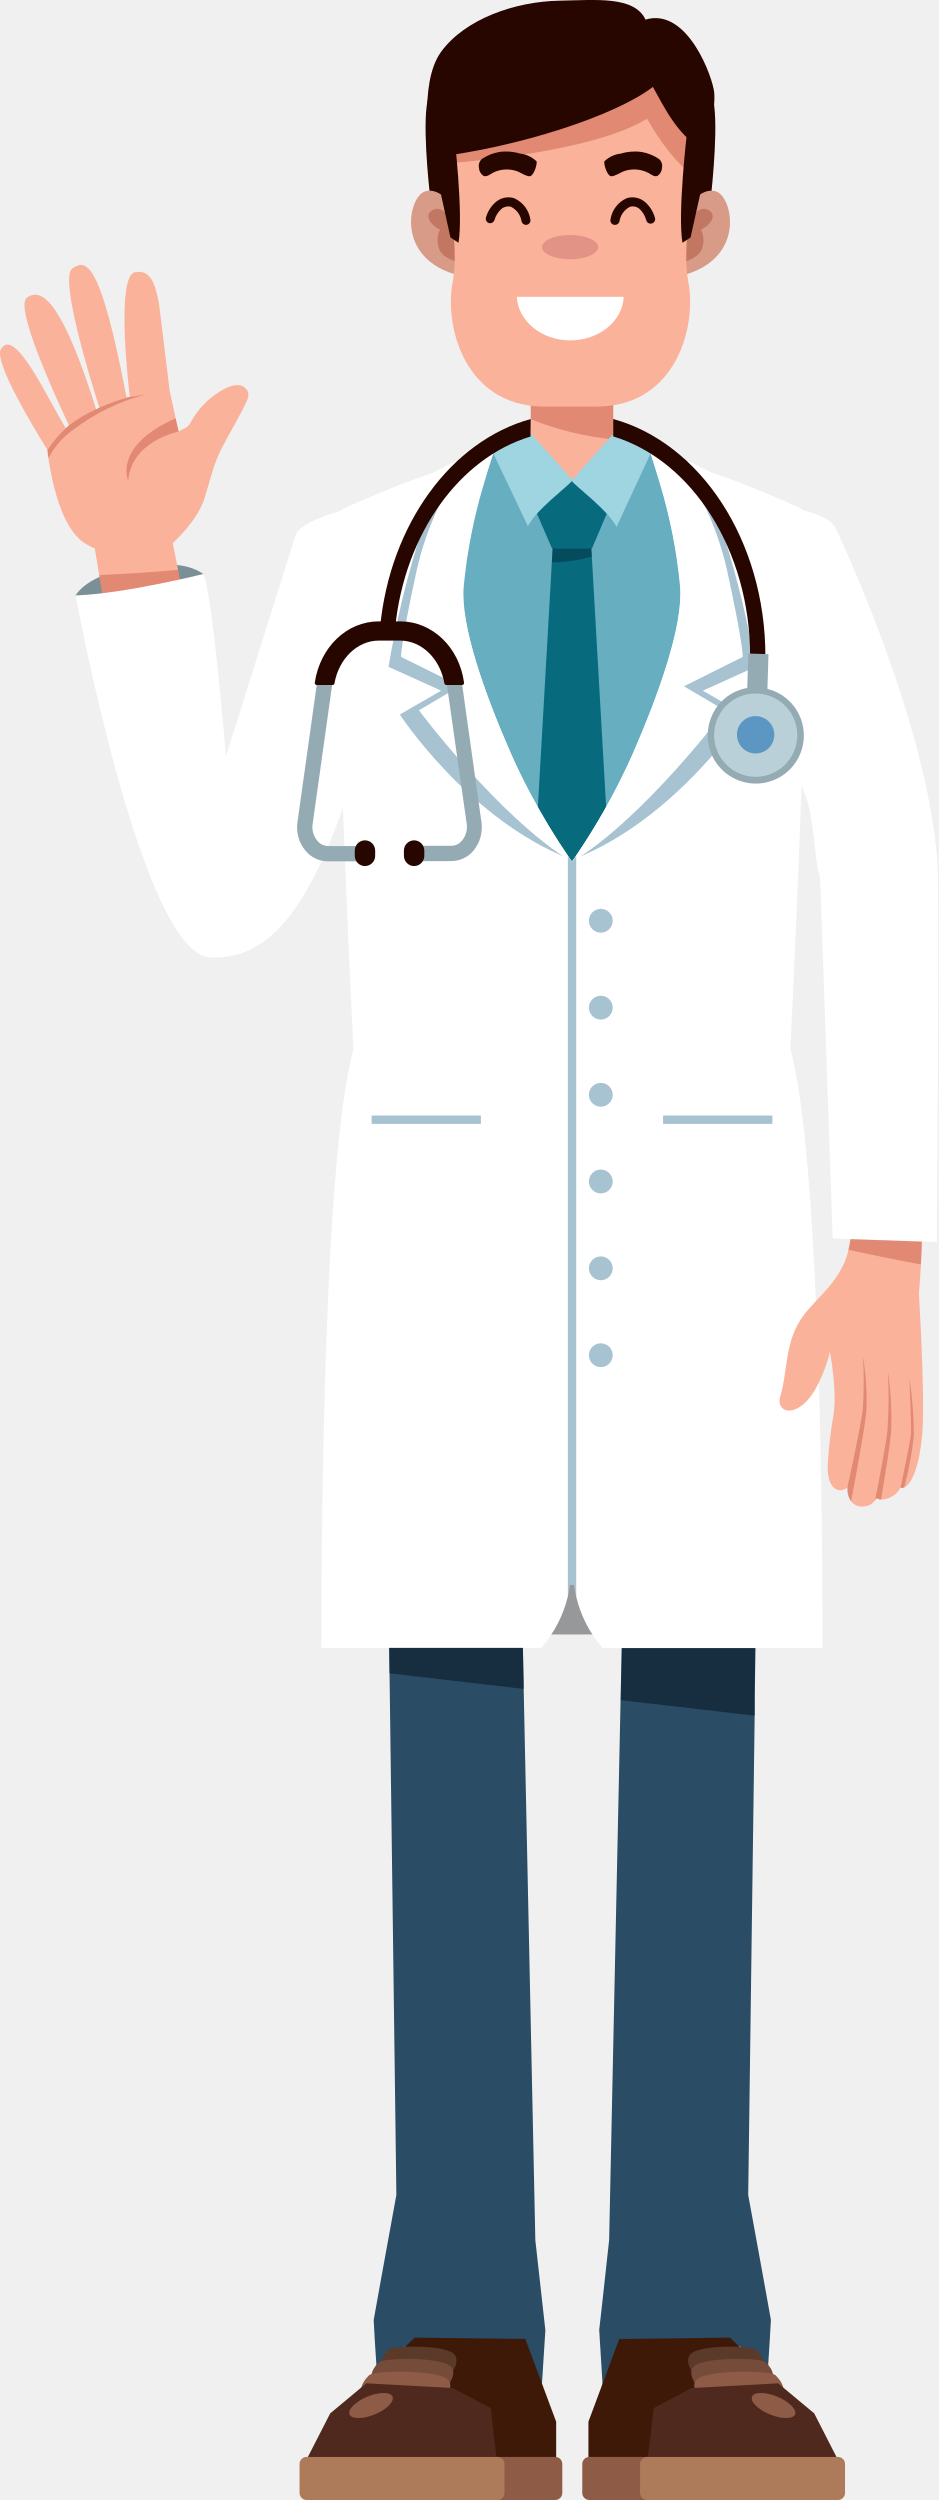
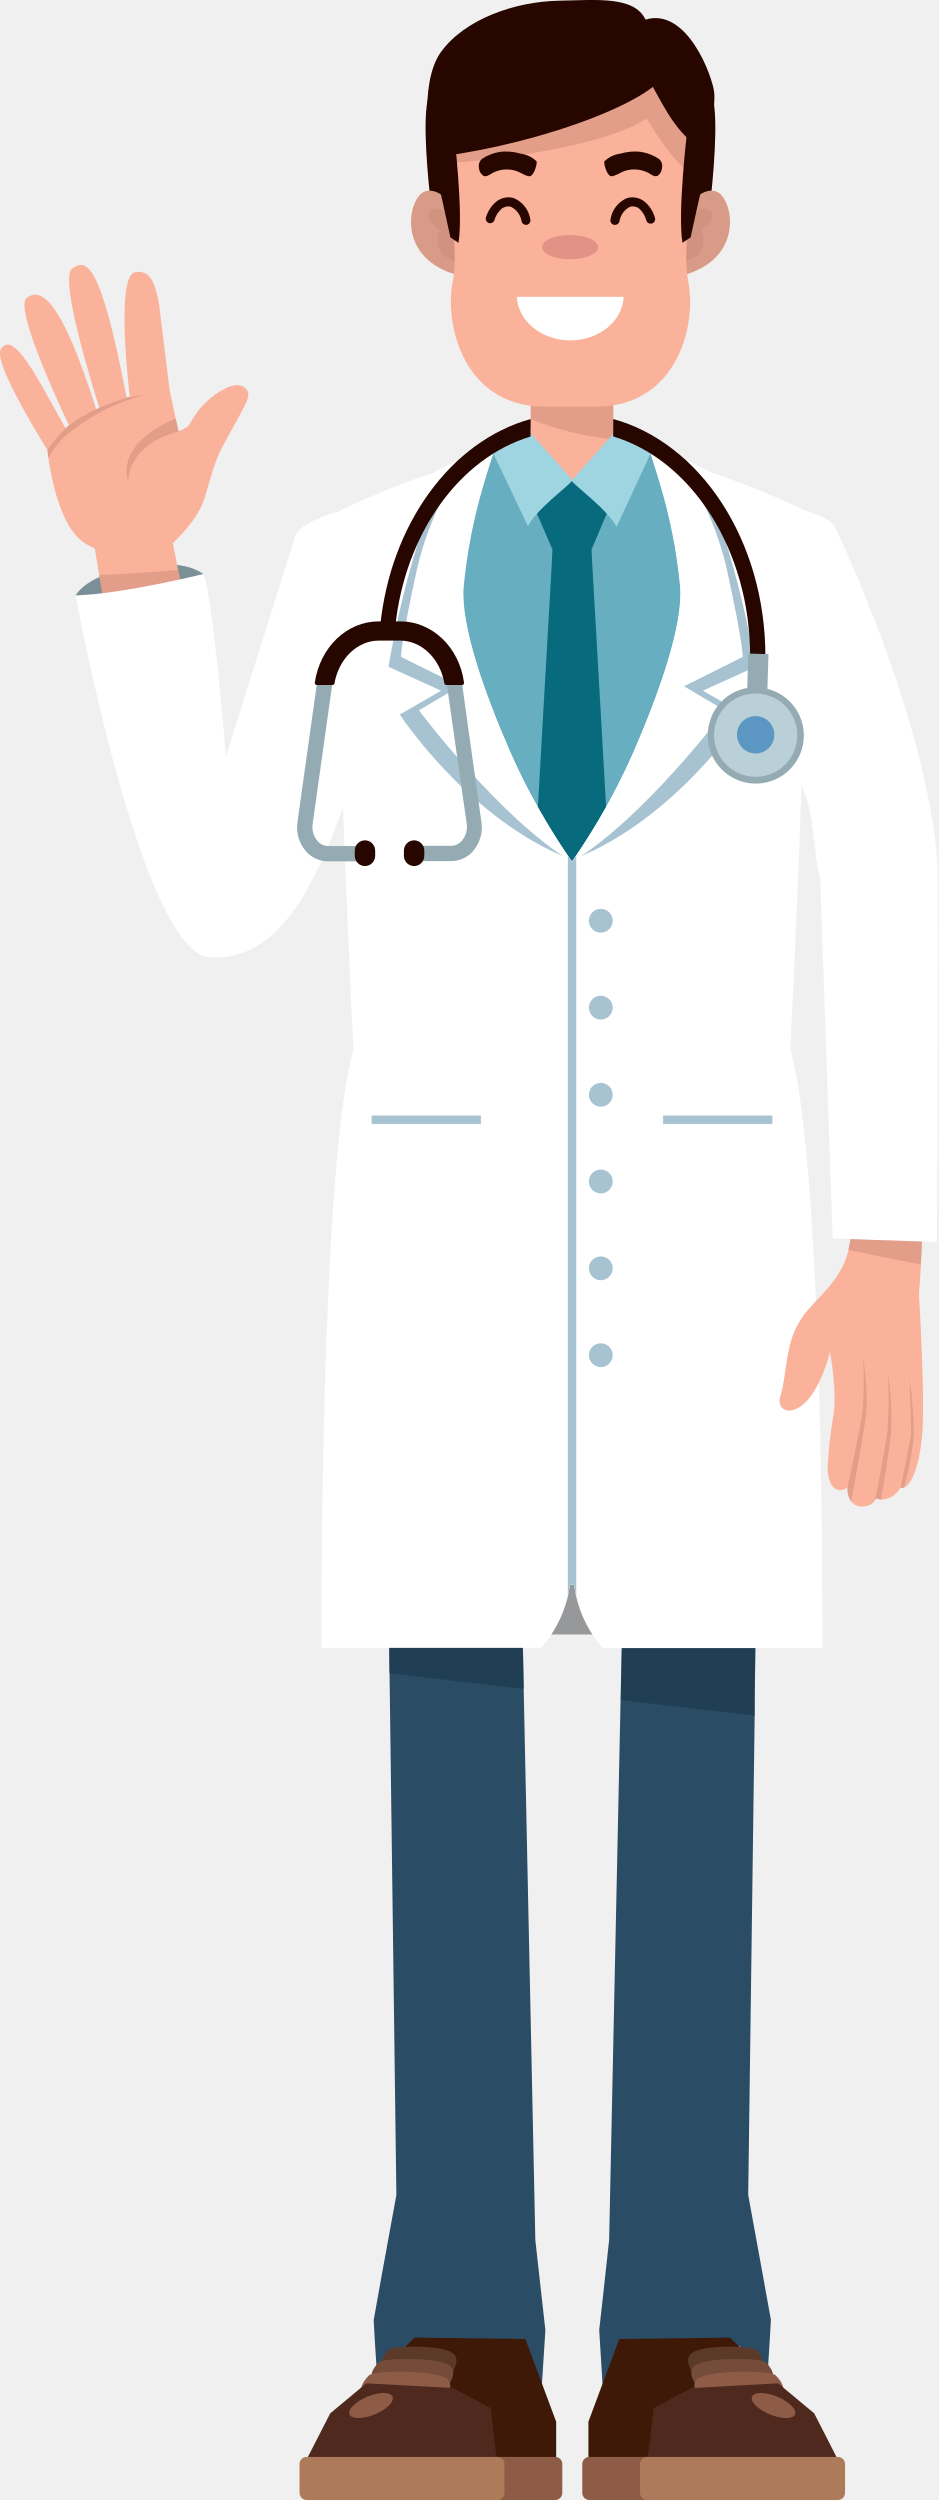
<svg xmlns="http://www.w3.org/2000/svg" viewBox="0 0 175.66 468.12">
-   <defs>
-     <style>.cls-1{isolation:isolate;}.cls-2{fill:#7b8f96;}.cls-3{fill:#fab29a;}.cls-4{fill:#cc8a79;}.cls-13,.cls-4,.cls-7{opacity:0.5;}.cls-13,.cls-15,.cls-4,.cls-7{mix-blend-mode:multiply;}.cls-5{fill:#fff;}.cls-6{fill:#2a4c64;}.cls-7{fill:#153246;}.cls-8{fill:#979899;}.cls-9{fill:#b9babc;}.cls-10{fill:#67aec1;}.cls-11{fill:none;stroke:#d9d9db;stroke-linecap:round;stroke-miterlimit:10;}.cls-12,.cls-13{fill:#086a7d;}.cls-14{fill:#9fd5e1;}.cls-15{fill:#a7c3d1;}.cls-16{fill:#3f1908;}.cls-17{fill:#8d5b46;}.cls-18{fill:#5c3a2a;}.cls-19{fill:#754b39;}.cls-20{fill:#4f291d;}.cls-21{fill:#ad7a5a;}.cls-22{fill:#280600;}.cls-23{fill:#94abb3;}.cls-24{fill:#bad0d8;}.cls-25{fill:#5c96c2;}.cls-26{fill:#d89b87;}.cls-27{fill:#e29386;}</style>
-   </defs>
-   <g class="cls-1">
-     <g id="Layer_2" data-name="Layer 2">
-       <g id="OBJECTS">
-         <path class="cls-2" d="M15.86,115.06l-1.7-3.57s1.78-3.46,9.06-4.82,11.48-1.42,14.82.77l0,3.62Z" />
-         <path class="cls-3" d="M46.44,73.4a2.12,2.12,0,0,0-2-1.29,5.13,5.13,0,0,0-2.39.7,15.1,15.1,0,0,0-6,5.68c-.6,1-.64,1.34-1.61,1.79a8.74,8.74,0,0,0-1,.52l-.56-2.5-.16-.74-.95-4.4-2-16.29c-.59-3-1.31-6.58-4.51-5.89-3.71.8-1,23-.95,23.34l-.14,0-.47.1C18.83,49,16.22,48.38,13.54,50.27,11,52,17.22,72,18.6,76.33l-.22.12-.26.15-.1.06v0C12.13,58.07,8.18,53.32,5,55.78c-2.2,1.71,4.8,17.27,7.91,23.86-.13.11-.28.23-.42.37l-.2.16C8.67,74.13,2.68,61,.16,65.41c-1.3,2.28,5.76,14.09,8.73,18.87v.12c0,.39.1.87.18,1.41a57.56,57.56,0,0,0,1.13,5.68c.13.52.29,1.06.46,1.61,1.08,3.57,2.76,7.11,5.31,8.68a14.06,14.06,0,0,0,1.79.94l.82,5,2.18,13.11,0,.19,14.91-3-.44-2.13-1.88-9.18-1-5c.49-.52,4.74-4.32,6-8.59,1-3.2,1.63-6.2,3.15-9.17s3.27-5.76,4.67-8.76a3.66,3.66,0,0,0,.23-.63A2.08,2.08,0,0,0,46.44,73.4Z" />
-         <path class="cls-4" d="M35.25,115.87,20.76,120.8l-2.18-13.11c3.27-.16,10.33-.53,14.79-1Z" />
-         <path class="cls-4" d="M33.48,80.8S24.6,82.52,24,90c0,0-2.9-6.46,8.88-11.67Z" />
-         <path class="cls-4" d="M27.27,73.85a38.7,38.7,0,0,0-13.63,6.67,14.33,14.33,0,0,0-4.57,5.29c-.08-.54-.13-1-.18-1.41v-.12A23.29,23.29,0,0,1,12.52,80c.14-.14.29-.26.42-.37a26.39,26.39,0,0,1,5.07-3l.59-.29a41.19,41.19,0,0,1,5.61-2l.14,0Z" />
-         <path class="cls-5" d="M175.54,161.59c-1.92-27.08-19.18-62.9-19.18-62.9C154.62,95.27,141.85,94,141.85,94l-6.24,5.81s-.45,36.86,9.43,35.62c.38,0,3.23,6.86,5.78,13.52,1.62,4.24,1.74,11.93,2.41,14.17a13.76,13.76,0,0,1,.35,1.41l2.34,67.37,19.51.64S175.88,166.38,175.54,161.59Z" />
-         <path class="cls-6" d="M140.1,411c1.62,8.88,4.23,23.13,4.25,23.39s-.39,6.6-.61,10l-5.12-5-22.42,1L113.14,446l-.3.66-.64-10.38s1-8.72,1.86-16.86l2.14-101,.06-2.93,1.64-75.91H96.44l1.62,75.91,0,.83,2.18,103.15c.89,8.14,1.88,16.86,1.88,16.86l-.66,10.38-.3-.66-3.06-5.61-22.4-1-5.12,5c-.22-3.4-.63-9.71-.61-10S72.6,419.89,74.22,411L73,317.72l-.06-4.4-1-78.89-.14-10.58a22,22,0,0,1-.76-3.06c-1-5.46-1.16-14.17-1.18-19.73,0-3.1,0-5.23,0-5.23h74.62s0,2.13,0,5.23c0,5.56-.19,14.27-1.18,19.73a20.66,20.66,0,0,1-.76,3.06l-.14,10.58-1.09,83.29,0,3.54Z" />
-         <path class="cls-7" d="M144.51,201.06c0,5.56-.19,14.27-1.18,19.73a20.66,20.66,0,0,1-.76,3.06l-.14,10.58-1.09,83.29,0,3.54-25.1-2.91.06-2.93,1.64-75.91H96.44l1.62,75.91,0,.83-25.15-2.93-1-78.89-.14-10.58a22,22,0,0,1-.76-3.06c-1-5.46-1.16-14.17-1.18-19.73,0-3.1,0-5.23,0-5.23h74.62S144.51,198,144.51,201.06Z" />
-         <rect class="cls-8" x="86.45" y="218.15" width="41.31" height="87.9" />
-         <path class="cls-9" d="M127.76,218.15v25C116,248.9,98.41,253.42,86.45,256.08V218.15Z" />
-         <path class="cls-5" d="M69.51,138.81l-1.08-.08c-.47,1.57-1.14,3.73-2,6.2-1.09,3.29-2.46,7.16-4,11.1C57.52,168.37,51,179.92,39.31,179.28c-12.81-.7-25.15-67.79-25.15-67.79,8.91-.27,23.88-4,23.88-4,1.6,2.09,4.27,34.14,4.27,34.14l1.45-4.6,11.58-36.81c1.42-3.56,14-5.94,14-5.94l6.74,5.23S79.5,139.15,69.51,138.81Z" />
-         <path class="cls-10" d="M147,127.22a113.82,113.82,0,0,0,1.91-12.8,108.63,108.63,0,0,0,0-18.64,31.47,31.47,0,0,1-10.31-3.18c-6.09-2.9-14-8.42-21.49-8.86H97.07c-7.45.44-15.4,6-21.49,8.86a31.49,31.49,0,0,1-10.32,3.18,108.54,108.54,0,0,0,0,18.64,113.82,113.82,0,0,0,1.91,12.8c.26,4.08.59,9.56.83,15s.38,10.78.27,14.63c-.15,5.7-.54,18.07-.9,29s-.66,20.44-.66,20.44,5,.45,11.94.91,15.66.95,23.1,1h10.64c7.45-.09,16.21-.57,23.11-1s11.94-.91,11.94-.91-.32-9.51-.67-20.44-.74-23.31-.9-29c-.1-3.85,0-9.21.28-14.63S146.74,131.3,147,127.22Z" />
-         <path class="cls-3" d="M114.83,69.05V91.37a11.52,11.52,0,0,1-.16,1.66H99.57a9.57,9.57,0,0,1-.19-1.76V69.05Z" />
-         <path class="cls-4" d="M114.83,69.05V82.28a56.47,56.47,0,0,1-15.45-3.79V69.05Z" />
-         <line class="cls-11" x1="149.58" y1="213.83" x2="133.26" y2="213.83" />
-         <polygon class="cls-12" points="116.42 202.36 112.74 210.97 107.1 223.68 101.46 210.97 97.79 202.36 103.33 105.31 103.57 101.04 104.08 99.4 110.12 99.4 110.64 101.04 110.82 104.23 116.42 202.36" />
-         <path class="cls-13" d="M110.82,104.23a29,29,0,0,1-7.49,1.08l.24-4.27.51-1.64h6l.52,1.64Z" />
-         <path class="cls-12" d="M108.5,90.1c0,.15-.73,0-1.2-.06V90l-.2,0-.19,0V90c-.47.09-1.2.21-1.2.06l-5.39,5.61,3.06,7.07h7.45l3-7.07Z" />
-         <path class="cls-14" d="M122.18,84.13,115,81.05l-7.85,8.79-7.84-8.79L92,84.13l6.85,14.39c1.55-3.11,7.62-7.55,8.22-8.45.61.9,6.83,5.49,8.38,8.59Z" />
-         <path class="cls-5" d="M154,308.6H112.84A22.59,22.59,0,0,1,107.9,299a21.42,21.42,0,0,1-.41-2.25h-.79c-.09.76-.22,1.5-.37,2.19a22.69,22.69,0,0,1-5,9.62H60.18s-.37-89.27,6-112.06c0,0-.91-17.95-1.71-38.76-.18-4.36-.33-8.85-.48-13.34-.77-22.73-1.16-45.14,0-49,0,0,3.26-1.54,7.76-3.38.81-.33,1.64-.68,2.51-1,2.12-.85,4.44-1.7,6.74-2.47,1.56-.81,3.24-1.66,4.75-2.38.71-.35,1.39-.66,2-.93s1.27-.57,1.76-.74a14.43,14.43,0,0,1,3.07-.64c-.36,1.24-1.2,3.65-2.16,6.94a100.13,100.13,0,0,0-3.7,18.89C86.14,117,90.8,130,95.62,141c1.23,2.84,2.58,5.56,3.92,8a127.36,127.36,0,0,0,6.79,11.21c.12.19.25.36.34.51l.43.59s.3-.41.8-1.15c.88-1.29,2.41-3.62,4.19-6.61a118.08,118.08,0,0,0,6.5-12.58c4.82-11.08,9.48-24,8.82-31.35a101.75,101.75,0,0,0-3.7-18.89c-1-3.29-1.8-5.7-2.17-6.94a14.41,14.41,0,0,1,3.08.64c1.8.66,5.4,2.46,8.5,4,2.3.77,4.6,1.62,6.74,2.47.85.33,1.7.68,2.49,1,4.5,1.84,7.76,3.38,7.76,3.38,1.62,5.17.41,43.05-.75,70.93-.27,6.55-.54,12.55-.76,17.43-.36,7.78-.61,12.77-.61,12.77C154.4,219.33,154,308.6,154,308.6Z" />
-         <path class="cls-15" d="M106.56,160.79c-19-7.53-31.7-27-31.7-27l7.74-4.46-9.85-4.47a179.88,179.88,0,0,1,5.91-24.53,60.35,60.35,0,0,1,7.07-14.2c.7-.35,1.38-.66,2-.93s1.28-.57,1.76-.74a14.71,14.71,0,0,1,3.07-.64c-.36,1.24-1.19,3.65-2.15,6.94a98.56,98.56,0,0,0-3.7,18.89C86,117,90.69,130,95.5,141A124.82,124.82,0,0,0,106.56,160.79Z" />
-         <path class="cls-15" d="M107.65,160.79c19.06-7.53,31.7-27,31.7-27l-7.74-4.46,9.85-4.47a179.88,179.88,0,0,0-5.91-24.53,60.35,60.35,0,0,0-7.07-14.2c-.7-.35-1.38-.66-2-.93s-1.27-.57-1.76-.74a14.57,14.57,0,0,0-3.07-.64c.36,1.24,1.19,3.65,2.15,6.94a98.56,98.56,0,0,1,3.7,18.89c.67,7.34-4,20.27-8.81,31.35A124.82,124.82,0,0,1,107.65,160.79Z" />
-         <polygon class="cls-16" points="77.64 437.71 67.8 447.29 58.75 461.33 58.75 467.63 104.14 467.63 104.14 453.46 98.37 437.97 77.64 437.71" />
-         <rect class="cls-17" x="66.91" y="460.05" width="38.38" height="8.07" rx="1.33" />
-         <path class="cls-18" d="M71.45,442.87s-.34-1.2,1.25-2.85c.79-.81,9.65-1,12,.52,1.87,1.25-.25,4-.25,4Z" />
-         <path class="cls-19" d="M69.6,445.16s-.38-1.2,1.37-2.84c.86-.81,10.55-1,13.08.53,2,1.25-.28,4-.28,4Z" />
-         <path class="cls-17" d="M67.68,447.67s-.38-1.11,1.41-2.89c1-1,11.46-1,14.26.42,2.27,1.18-.17,4.06-.17,4.06Z" />
-         <path class="cls-20" d="M57,461.33h3.74s32.66-.18,32.47,0-1.32-10.41-1.32-10.41l-7.11-3.76-16.19-.89-6.76,5.63Z" />
-         <rect class="cls-21" x="56.09" y="460.05" width="38.38" height="8.07" rx="1.33" />
-         <path class="cls-17" d="M73.5,448.77c.38.93-1.11,2.42-3.34,3.33s-4.34.89-4.72,0,1.12-2.42,3.34-3.33S73.12,447.84,73.5,448.77Z" />
-         <polygon class="cls-16" points="136.69 437.71 146.53 447.29 155.58 461.33 155.58 467.63 110.18 467.63 110.18 453.46 115.95 437.97 136.69 437.71" />
-         <rect class="cls-17" x="109.03" y="460.05" width="38.38" height="8.07" rx="1.33" transform="translate(256.44 928.17) rotate(180)" />
-         <path class="cls-18" d="M142.88,442.87s.34-1.2-1.26-2.85c-.78-.81-9.64-1-12,.52-1.87,1.25.25,4,.25,4Z" />
-         <path class="cls-19" d="M144.73,445.16s.37-1.2-1.38-2.84c-.85-.81-10.54-1-13.07.53-2.05,1.25.27,4,.27,4Z" />
-         <path class="cls-17" d="M146.65,447.67s.38-1.11-1.41-2.89c-1-1-11.47-1-14.27.42-2.27,1.18.17,4.06.17,4.06Z" />
-         <path class="cls-20" d="M157.28,461.33h-3.74s-32.65-.18-32.47,0,1.33-10.41,1.33-10.41l7.1-3.76,16.2-.89,6.76,5.63Z" />
-         <rect class="cls-21" x="119.86" y="460.05" width="38.38" height="8.07" rx="1.33" transform="translate(278.09 928.17) rotate(180)" />
-         <path class="cls-17" d="M140.82,448.77c-.38.93,1.12,2.42,3.35,3.33s4.33.89,4.71,0-1.11-2.42-3.34-3.33S141.2,447.84,140.82,448.77Z" />
-         <path class="cls-5" d="M107.1,161.38C93.64,153.32,78.44,133,78.44,133l7.69-4.53L75.1,123s-.19-2,3-16.53a58.13,58.13,0,0,1,9.77-21.23c.67-.31,1.27-.57,1.76-.74a14.43,14.43,0,0,1,3.07-.64c-.36,1.24-1.2,3.65-2.16,6.94a100.13,100.13,0,0,0-3.7,18.89C86.14,117,90.8,130,95.62,141A123.75,123.75,0,0,0,107.1,161.38Z" />
-         <path class="cls-5" d="M107.1,161.38c13.46-8.06,28.65-28.34,28.65-28.34l-7.68-4.53,11-5.51s.19-2-3-16.53a58.14,58.14,0,0,0-9.76-21.23c-.68-.31-1.28-.57-1.76-.74a14.71,14.71,0,0,0-3.07-.64c.36,1.24,1.19,3.65,2.15,6.94a98.56,98.56,0,0,1,3.7,18.89c.66,7.34-4,20.27-8.81,31.35A123.75,123.75,0,0,1,107.1,161.38Z" />
-         <path class="cls-15" d="M107.9,160.23V299a21.42,21.42,0,0,1-.41-2.25h-.79c-.09.76-.22,1.5-.37,2.19V160.28c.12.19.25.36.34.51l.43.59S107.4,161,107.9,160.23Z" />
-         <path class="cls-15" d="M114.73,172.41a2.23,2.23,0,1,1-2.23-2.23A2.23,2.23,0,0,1,114.73,172.41Z" />
-         <path class="cls-15" d="M114.73,188.68a2.23,2.23,0,1,1-2.23-2.23A2.23,2.23,0,0,1,114.73,188.68Z" />
-         <path class="cls-15" d="M114.73,205a2.23,2.23,0,1,1-2.23-2.23A2.23,2.23,0,0,1,114.73,205Z" />
-         <path class="cls-15" d="M114.73,221.22A2.23,2.23,0,1,1,112.5,219,2.23,2.23,0,0,1,114.73,221.22Z" />
-         <path class="cls-15" d="M114.73,237.49a2.23,2.23,0,1,1-2.23-2.23A2.23,2.23,0,0,1,114.73,237.49Z" />
-         <path class="cls-15" d="M114.73,253.76a2.23,2.23,0,1,1-2.23-2.23A2.23,2.23,0,0,1,114.73,253.76Z" />
-         <path class="cls-22" d="M99.38,78.46c-14.87,4.09-26.35,19.68-28.21,39H74c1.8-17.51,12-31.7,25.34-35.72Z" />
-         <path class="cls-22" d="M114.82,78.46v3.26c14.68,4.43,25.64,21.23,25.64,41.22h2.86C143.32,101.16,131.09,82.92,114.82,78.46Z" />
-         <path class="cls-23" d="M132.86,135.27A9,9,0,1,0,143.73,129,8.87,8.87,0,0,0,132.86,135.27Z" />
-         <rect class="cls-23" x="139.99" y="122.43" width="3.78" height="7.9" transform="translate(3.91 -4.25) rotate(1.74)" />
-         <path class="cls-24" d="M134,135.56a7.79,7.79,0,1,0,9.45-5.44A7.72,7.72,0,0,0,134,135.56Z" />
-         <path class="cls-25" d="M138,137.4a3.5,3.5,0,1,0,3.6-3.31A3.46,3.46,0,0,0,138,137.4Z" />
-         <path class="cls-23" d="M88.63,159.31a5.41,5.41,0,0,1-4.11,1.93H77.59v-2.86h6.93a2.63,2.63,0,0,0,2-1,4,4,0,0,0,.87-3.13L83.7,128.35a4.3,4.3,0,0,0-.09-.47c-.84-4.82-4.44-8.27-8.67-8.27h-4c-4.23,0-7.83,3.45-8.68,8.27,0,.16,0,.32-.08.47l-3.64,25.94a4,4,0,0,0,.87,3.13,2.61,2.61,0,0,0,2,1h6.91v2.86H61.36a5.41,5.41,0,0,1-4.11-1.93,6.81,6.81,0,0,1-1.55-5.42L59.34,128a.17.17,0,0,1,0-.07c.94-6.45,5.81-11.14,11.59-11.14h4c5.78,0,10.65,4.69,11.58,11.14a.1.1,0,0,1,0,.07l3.64,25.94A6.84,6.84,0,0,1,88.63,159.31Z" />
-         <path class="cls-22" d="M74.94,116.35h-4c-6,0-11,4.82-12,11.47a.41.41,0,0,0,.1.32.39.39,0,0,0,.29.13h2.91a.38.38,0,0,0,.39-.32c.81-4.61,4.29-8,8.29-8h4c4,0,7.48,3.34,8.29,8a.38.38,0,0,0,.38.32h2.91a.4.4,0,0,0,.3-.13.37.37,0,0,0,.09-.32C86,121.17,80.92,116.35,74.94,116.35Z" />
-         <path class="cls-22" d="M68.34,162.17h0a1.92,1.92,0,0,1-1.91-1.91v-1a1.92,1.92,0,0,1,1.91-1.91h0a1.92,1.92,0,0,1,1.91,1.91v1A1.92,1.92,0,0,1,68.34,162.17Z" />
-         <path class="cls-22" d="M77.54,162.17h0a1.92,1.92,0,0,1-1.91-1.91v-1a1.92,1.92,0,0,1,1.91-1.91h0a1.92,1.92,0,0,1,1.91,1.91v1A1.92,1.92,0,0,1,77.54,162.17Z" />
-         <rect class="cls-15" x="69.58" y="208.88" width="20.47" height="1.57" />
-         <rect class="cls-15" x="124.16" y="208.88" width="20.47" height="1.57" />
-         <path class="cls-22" d="M133.73,19.81C133,14,126.79,4.46,116.82,3a46.07,46.07,0,0,0-10-.38,46,46,0,0,0-10,.38c-10,1.45-16.16,11-16.92,16.8s.76,18.11.76,18.11l1.14,7.47L103.26,48l0,.85,3.52-.42,3.51.42,0-.85,21.45-2.57L133,37.92S134.49,25.58,133.73,19.81Z" />
-         <path class="cls-26" d="M85.4,39.44s-2.79-4.64-5.87-3.58-5.68,12.7,6.58,15.77C86.11,51.63,88.72,44.3,85.4,39.44Z" />
-         <path class="cls-4" d="M86,43.69s-2.27-5.22-4.55-4.53S80.32,42,82.4,43a4.47,4.47,0,0,0,0,4c1.14,1.86,4.45,2.36,4.45,2.36l.09-4.33Z" />
-         <path class="cls-26" d="M128.25,39.44s2.8-4.64,5.88-3.58,5.67,12.7-6.58,15.77C127.55,51.63,124.94,44.3,128.25,39.44Z" />
-         <path class="cls-4" d="M127.66,43.69s2.27-5.22,4.54-4.53,1.14,2.86-.94,3.84a4.5,4.5,0,0,1,0,4c-1.14,1.86-4.45,2.36-4.45,2.36l-.1-4.33Z" />
-         <path class="cls-3" d="M131.19,29.46c-.19.77-.51,2.09-.85,3.76-1.1,5.24-2.55,14-1.45,19.57,1.56,8-2,23-16.8,23.35H101.57c-14.8-.32-18.36-15.37-16.81-23.35,1.44-7.42-1.5-20.15-2.29-23.33v0c-.06-.8-1-14.1,2-17.55a18.86,18.86,0,0,1,3.37-3c3.57-2.56,9-4.74,17.08-4.74h3.72a38,38,0,0,1,6,.44c7.49,1.18,12,4.45,14.45,7.32C132.26,15.43,131.19,29.46,131.19,29.46Z" />
-         <path class="cls-4" d="M131.19,29.46c-.19.77-.51,2.09-.85,3.76-4.92-3.1-9.18-11-9.18-11-10.76,6.69-38.06,8.4-38.06,8.4l-.63-1.15c-.06-.8-1-14.1,2-17.55a18.86,18.86,0,0,1,3.37-3l26.8-4.3c7.49,1.18,12,4.45,14.45,7.32C132.26,15.43,131.19,29.46,131.19,29.46Z" />
-         <path class="cls-27" d="M112,46.28c0,1.25-2.35,2.27-5.25,2.27s-5.25-1-5.25-2.27S103.81,44,106.71,44,112,45,112,46.28Z" />
-         <path class="cls-22" d="M85,24.8s1.8,15.15.85,20.66l-1.51-1S82.27,35,81.7,32.43s-1-5.09-1-5.09Z" />
-         <path class="cls-22" d="M128.64,24.8s-1.79,15.15-.85,20.66l1.52-1S131.39,35,132,32.43s.94-5.09.94-5.09Z" />
-         <path class="cls-22" d="M133.74,17.37c-.25-2.84-5-16.07-12.87-13.7C118.77-.78,111.63,0,104.76.13,96.45.27,87.09,3.55,82.61,9.68s-1.88,19.84-1.88,19.84c16.47-1.89,34.79-8,41.52-13.25,2,3.52,5,10.1,10.35,12.07C132.6,28.34,134,20.36,133.74,17.37Z" />
-         <path class="cls-3" d="M172.68,268.6c-.6,6.57-2.14,9.38-3.36,9.92a1,1,0,0,1-.7.06A4.27,4.27,0,0,1,165,280.8a1.63,1.63,0,0,1-.82-.27,3.37,3.37,0,0,1-.27.34,2.65,2.65,0,0,1-2,1.18,2.5,2.5,0,0,1-2.52-.91,4.08,4.08,0,0,1-.68-2.63,2.12,2.12,0,0,1-1.88.46c-2.25-.78-1.81-5-1.81-5a75.13,75.13,0,0,1,1-8.73c.81-4.34-.51-11.6-.64-12.17,0,.55-1.8,7.05-4.74,9.69s-5.3,1.06-4.52-1.32,1.05-6.87,1.83-9.75a15.49,15.49,0,0,1,3.76-6.88c2.16-2.49,4.55-4.39,6.41-8.39a12.18,12.18,0,0,0,.75-2.38c.16-.62.28-1.29.39-2l13.36.45c0,1.39-.11,2.84-.18,4.27-.1,1.84-.21,3.67-.37,5.38C172.56,251,173.14,263.39,172.68,268.6Z" />
-         <path class="cls-4" d="M172.6,232.49c0,1.39-.11,2.84-.18,4.27-4.35-.77-10.15-2-13.57-2.74.16-.62.28-1.29.39-2Z" />
-         <path class="cls-4" d="M162.22,264.36c-.34,3.46-2.25,13.55-2.86,16.78a4,4,0,0,1-.68-2.63s2.41-10.92,2.86-14.42a73.66,73.66,0,0,0,.05-10A48,48,0,0,1,162.22,264.36Z" />
-         <path class="cls-4" d="M166.85,268.28c-.23,2.46-1.11,7.94-1.88,12.52a1.63,1.63,0,0,1-.82-.27,3.37,3.37,0,0,1-.27.34c.75-3.89,2-10.25,2.28-12.89a85.82,85.82,0,0,0,.1-11.14A59.6,59.6,0,0,1,166.85,268.28Z" />
-         <path class="cls-4" d="M171.13,268.68a60.79,60.79,0,0,1-1.82,9.84,1,1,0,0,1-.68.06s1.83-8.65,1.94-10-.29-10.62-.29-10.62A77.05,77.05,0,0,1,171.13,268.68Z" />
-         <path class="cls-22" d="M98.49,42.11a.86.86,0,0,1-.83-.65,3.66,3.66,0,0,0-2-2.75,2,2,0,0,0-1.78.42,4.48,4.48,0,0,0-1.3,2.08.86.86,0,0,1-1.07.55A.87.87,0,0,1,91,40.69a6,6,0,0,1,1.86-2.88,3.62,3.62,0,0,1,3.35-.72,5.19,5.19,0,0,1,3.1,4,.85.85,0,0,1-.63,1A.68.68,0,0,1,98.49,42.11Z" />
-         <path class="cls-22" d="M115.17,42.11a.84.84,0,0,0,.82-.65,3.69,3.69,0,0,1,2-2.75,1.93,1.93,0,0,1,1.77.42A4.42,4.42,0,0,1,121,41.21a.85.85,0,1,0,1.61-.52,6,6,0,0,0-1.85-2.88,3.63,3.63,0,0,0-3.35-.72,5.19,5.19,0,0,0-3.1,4,.85.85,0,0,0,.63,1A.65.65,0,0,0,115.17,42.11Z" />
-         <path class="cls-22" d="M90.51,32.92c.59.27,1.19-.22,1.69-.52A5.75,5.75,0,0,1,96.63,32c.69.19,1.93,1.08,2.6,1s1.34-2,1.26-2.77a5.28,5.28,0,0,0-3.14-1.48,8.86,8.86,0,0,0-3.92-.28,8.42,8.42,0,0,0-3.16,1.27,1.71,1.71,0,0,0-.59,1.66A1.9,1.9,0,0,0,90.51,32.92Z" />
-         <path class="cls-22" d="M123.14,32.92c-.58.27-1.18-.22-1.68-.52A5.77,5.77,0,0,0,117,32c-.68.19-1.92,1.08-2.59,1s-1.34-2-1.26-2.77a5.28,5.28,0,0,1,3.14-1.48,8.85,8.85,0,0,1,3.92-.28,8.37,8.37,0,0,1,3.15,1.27,1.7,1.7,0,0,1,.6,1.66A1.91,1.91,0,0,1,123.14,32.92Z" />
-         <path class="cls-5" d="M96.78,55.58c.2,4.53,4.62,8.16,10,8.16s9.84-3.63,10-8.16Z" />
-       </g>
-     </g>
+   <path d="m15.86 115.06-1.7-3.57s1.78-3.46 9.06-4.82 11.48-1.42 14.82.77v3.62z" fill="#7b8f96" />
+   <path d="m46.44 73.4a2.12 2.12 0 0 0 -2-1.29 5.13 5.13 0 0 0 -2.39.7 15.1 15.1 0 0 0 -6 5.68c-.6 1-.64 1.34-1.61 1.79a8.74 8.74 0 0 0 -1 .52l-.56-2.5-.16-.74-.95-4.4-2-16.29c-.59-3-1.31-6.58-4.51-5.89-3.71.8-1 23-.95 23.34h-.14l-.47.1c-4.87-25.42-7.48-26.04-10.16-24.15-2.54 1.73 3.68 21.73 5.06 26.06l-.22.12-.26.15-.1.06c-5.89-18.59-9.84-23.34-13.02-20.88-2.2 1.71 4.8 17.27 7.91 23.86-.13.11-.28.23-.42.37l-.2.16c-3.62-6.04-9.61-19.17-12.13-14.76-1.3 2.28 5.76 14.09 8.73 18.87v.12c0 .39.1.87.18 1.41a57.56 57.56 0 0 0 1.13 5.68c.13.52.29 1.06.46 1.61 1.08 3.57 2.76 7.11 5.31 8.68a14.06 14.06 0 0 0 1.79.94l.82 5 2.18 13.11v.19l14.91-3-.44-2.13-1.88-9.18-1-5c.49-.52 4.74-4.32 6-8.59 1-3.2 1.63-6.2 3.15-9.17s3.27-5.76 4.67-8.76a3.66 3.66 0 0 0 .23-.63 2.08 2.08 0 0 0 .04-1.16z" fill="#fab29a" />
+   <path d="m35.25 115.87-14.49 4.93-2.18-13.11c3.27-.16 10.33-.53 14.79-1z" fill="#cc8a79" opacity=".5" />
+   <path d="m33.48 80.8s-8.88 1.72-9.48 9.2c0 0-2.9-6.46 8.88-11.67z" fill="#cc8a79" opacity=".5" />
+   <path d="m27.27 73.85a38.7 38.7 0 0 0 -13.63 6.67 14.33 14.33 0 0 0 -4.57 5.29c-.08-.54-.13-1-.18-1.41v-.12a23.29 23.29 0 0 1 3.63-4.28c.14-.14.29-.26.42-.37a26.39 26.39 0 0 1 5.07-3l.59-.29a41.19 41.19 0 0 1 5.61-2h.14z" fill="#cc8a79" opacity=".5" />
+   <path d="m175.54 161.59c-1.92-27.08-19.18-62.9-19.18-62.9-1.74-3.42-14.51-4.69-14.51-4.69l-6.24 5.81s-.45 36.86 9.43 35.62c.38 0 3.23 6.86 5.78 13.52 1.62 4.24 1.74 11.93 2.41 14.17a13.76 13.76 0 0 1 .35 1.41l2.34 67.37 19.51.64s.45-66.16.11-70.95z" fill="#fff" />
+   <path d="m140.1 411c1.62 8.88 4.23 23.13 4.25 23.39s-.39 6.6-.61 10l-5.12-5-22.42 1-3.06 5.61-.3.66-.64-10.38s1-8.72 1.86-16.86l2.14-101 .06-2.93 1.64-75.91h-21.46l1.62 75.91v.83l2.18 103.15c.89 8.14 1.88 16.86 1.88 16.86l-.66 10.38-.3-.66-3.06-5.61-22.4-1-5.12 5c-.22-3.4-.63-9.71-.61-10s2.63-14.55 4.25-23.44l-1.22-93.28-.06-4.4-1-78.89-.14-10.58a22 22 0 0 1 -.76-3.06c-1-5.46-1.16-14.17-1.18-19.73 0-3.1 0-5.23 0-5.23h74.62s0 2.13 0 5.23c0 5.56-.19 14.27-1.18 19.73a20.66 20.66 0 0 1 -.76 3.06l-.14 10.58-1.09 83.29v3.54z" fill="#2a4c64" />
+   <path d="m144.51 201.06c0 5.56-.19 14.27-1.18 19.73a20.66 20.66 0 0 1 -.76 3.06l-.14 10.58-1.09 83.29v3.54l-25.1-2.91.06-2.93 1.64-75.91h-21.5l1.62 75.91v.83l-25.15-2.93-1-78.89-.14-10.58a22 22 0 0 1 -.76-3.06c-1-5.46-1.16-14.17-1.18-19.73 0-3.1 0-5.23 0-5.23h74.62s.06 2.17.06 5.23z" fill="#153246" opacity=".5" />
+   <path d="m86.45 218.15h41.31v87.9h-41.31z" fill="#979899" />
+   <path d="m127.76 218.15v25c-11.76 5.75-29.35 10.27-41.31 12.93v-37.93z" fill="#b9babc" />
+   <path d="m69.51 138.81-1.08-.08c-.47 1.57-1.14 3.73-2 6.2-1.09 3.29-2.46 7.16-4 11.1-4.91 12.34-11.43 23.89-23.12 23.25-12.81-.7-25.15-67.79-25.15-67.79 8.91-.27 23.88-4 23.88-4 1.6 2.09 4.27 34.14 4.27 34.14l1.45-4.6 11.58-36.81c1.42-3.56 14-5.94 14-5.94l6.74 5.23s3.42 39.64-6.57 39.3z" fill="#fff" />
+   <path d="m147 127.22a113.82 113.82 0 0 0 1.91-12.8 108.63 108.63 0 0 0 0-18.64 31.47 31.47 0 0 1 -10.31-3.18c-6.09-2.9-14-8.42-21.49-8.86h-20.04c-7.45.44-15.4 6-21.49 8.86a31.49 31.49 0 0 1 -10.32 3.18 108.54 108.54 0 0 0 0 18.64 113.82 113.82 0 0 0 1.91 12.8c.26 4.08.59 9.56.83 15s.38 10.78.27 14.63c-.15 5.7-.54 18.07-.9 29s-.66 20.44-.66 20.44 5 .45 11.94.91 15.66.95 23.1 1h10.64c7.45-.09 16.21-.57 23.11-1s11.94-.91 11.94-.91-.32-9.51-.67-20.44-.74-23.31-.9-29c-.1-3.85 0-9.21.28-14.63s.59-10.92.85-15z" fill="#67aec1" />
+   <path d="m114.83 69.05v22.32a11.52 11.52 0 0 1 -.16 1.66h-15.1a9.57 9.57 0 0 1 -.19-1.76v-22.22z" fill="#fab29a" />
+   <path d="m114.83 69.05v13.23a56.47 56.47 0 0 1 -15.45-3.79v-9.44z" fill="#cc8a79" opacity=".5" />
+   <path d="m149.58 213.83h-16.32" fill="none" stroke="#d9d9db" stroke-linecap="round" stroke-miterlimit="10" />
+   <path d="m116.42 202.36-3.68 8.61-5.64 12.71-5.64-12.71-3.67-8.61 5.54-97.05.24-4.27.51-1.64h6.04l.52 1.64.18 3.19z" fill="#086a7d" />
+   <path d="m110.82 104.23a29 29 0 0 1 -7.49 1.08l.24-4.27.51-1.64h6l.52 1.64z" fill="#086a7d" opacity=".5" />
+   <path d="m108.5 90.1c0 .15-.73 0-1.2-.06v-.04h-.2-.19c-.47.09-1.2.21-1.2.06l-5.39 5.61 3.06 7.07h7.45l3-7.07z" fill="#086a7d" />
+   <path d="m122.18 84.13-7.18-3.08-7.85 8.79-7.84-8.79-7.31 3.08 6.85 14.39c1.55-3.11 7.62-7.55 8.22-8.45.61.9 6.83 5.49 8.38 8.59z" fill="#9fd5e1" />
+   <path d="m154 308.6h-41.16a22.59 22.59 0 0 1 -4.94-9.6 21.42 21.42 0 0 1 -.41-2.25h-.79c-.09.76-.22 1.5-.37 2.19a22.69 22.69 0 0 1 -5 9.62h-41.15s-.37-89.27 6-112.06c0 0-.91-17.95-1.71-38.76-.18-4.36-.33-8.85-.48-13.34-.77-22.73-1.16-45.14 0-49 0 0 3.26-1.54 7.76-3.38.81-.33 1.64-.68 2.51-1 2.12-.85 4.44-1.7 6.74-2.47 1.56-.81 3.24-1.66 4.75-2.38.71-.35 1.39-.66 2-.93s1.27-.57 1.76-.74a14.43 14.43 0 0 1 3.07-.64c-.36 1.24-1.2 3.65-2.16 6.94a100.13 100.13 0 0 0 -3.7 18.89c-.58 7.31 4.08 20.31 8.9 31.31 1.23 2.84 2.58 5.56 3.92 8a127.36 127.36 0 0 0 6.79 11.21c.12.19.25.36.34.51l.43.59s.3-.41.8-1.15c.88-1.29 2.41-3.62 4.19-6.61a118.08 118.08 0 0 0 6.5-12.58c4.82-11.08 9.48-24 8.82-31.35a101.75 101.75 0 0 0 -3.7-18.89c-1-3.29-1.8-5.7-2.17-6.94a14.41 14.41 0 0 1 3.08.64c1.8.66 5.4 2.46 8.5 4 2.3.77 4.6 1.62 6.74 2.47.85.33 1.7.68 2.49 1 4.5 1.84 7.76 3.38 7.76 3.38 1.62 5.17.41 43.05-.75 70.93-.27 6.55-.54 12.55-.76 17.43-.36 7.78-.61 12.77-.61 12.77 6.41 22.92 6.01 112.19 6.01 112.19z" fill="#fff" />
+   <path d="m106.56 160.79c-19-7.53-31.7-27-31.7-27l7.74-4.46-9.85-4.47a179.88 179.88 0 0 1 5.91-24.53 60.35 60.35 0 0 1 7.07-14.2c.7-.35 1.38-.66 2-.93s1.28-.57 1.76-.74a14.71 14.71 0 0 1 3.07-.64c-.36 1.24-1.19 3.65-2.15 6.94a98.56 98.56 0 0 0 -3.7 18.89c-.71 7.35 3.98 20.35 8.79 31.35a124.82 124.82 0 0 0 11.06 19.79z" fill="#a7c3d1" />
+   <path d="m107.65 160.79c19.06-7.53 31.7-27 31.7-27l-7.74-4.46 9.85-4.47a179.88 179.88 0 0 0 -5.91-24.53 60.35 60.35 0 0 0 -7.07-14.2c-.7-.35-1.38-.66-2-.93s-1.27-.57-1.76-.74a14.57 14.57 0 0 0 -3.07-.64c.36 1.24 1.19 3.65 2.15 6.94a98.56 98.56 0 0 1 3.7 18.89c.67 7.34-4 20.27-8.81 31.35a124.82 124.82 0 0 1 -11.04 19.79z" fill="#a7c3d1" />
+   <path d="m77.64 437.71-9.84 9.58-9.05 14.04v6.3h45.39v-14.17l-5.77-15.49z" fill="#3f1908" />
+   <rect fill="#8d5b46" height="8.07" rx="1.33" width="38.38" x="66.91" y="460.05" />
+   <path d="m71.45 442.87s-.34-1.2 1.25-2.85c.79-.81 9.65-1 12 .52 1.87 1.25-.25 4-.25 4z" fill="#5c3a2a" />
+   <path d="m69.6 445.16s-.38-1.2 1.37-2.84c.86-.81 10.55-1 13.08.53 2 1.25-.28 4-.28 4z" fill="#754b39" />
+   <path d="m67.68 447.67s-.38-1.11 1.41-2.89c1-1 11.46-1 14.26.42 2.27 1.18-.17 4.06-.17 4.06z" fill="#8d5b46" />
+   <path d="m57 461.33h3.74s32.66-.18 32.47 0-1.32-10.41-1.32-10.41l-7.11-3.76-16.19-.89-6.76 5.63z" fill="#4f291d" />
+   <rect fill="#ad7a5a" height="8.07" rx="1.33" width="38.38" x="56.09" y="460.05" />
+   <path d="m73.5 448.77c.38.93-1.11 2.42-3.34 3.33s-4.34.89-4.72 0 1.12-2.42 3.34-3.33 4.34-.93 4.72 0z" fill="#8d5b46" />
+   <path d="m136.69 437.71 9.84 9.58 9.05 14.04v6.3h-45.4v-14.17l5.77-15.49z" fill="#3f1908" />
+   <rect fill="#8d5b46" height="8.07" rx="1.33" transform="matrix(-1 0 0 -1 256.44 928.17)" width="38.38" x="109.03" y="460.05" />
+   <path d="m142.88 442.87s.34-1.2-1.26-2.85c-.78-.81-9.64-1-12 .52-1.87 1.25.25 4 .25 4z" fill="#5c3a2a" />
+   <path d="m144.73 445.16s.37-1.2-1.38-2.84c-.85-.81-10.54-1-13.07.53-2.05 1.25.27 4 .27 4z" fill="#754b39" />
+   <path d="m146.65 447.67s.38-1.11-1.41-2.89c-1-1-11.47-1-14.27.42-2.27 1.18.17 4.06.17 4.06z" fill="#8d5b46" />
+   <path d="m157.28 461.33h-3.74s-32.65-.18-32.47 0 1.33-10.41 1.33-10.41l7.1-3.76 16.2-.89 6.76 5.63z" fill="#4f291d" />
+   <rect fill="#ad7a5a" height="8.07" rx="1.33" transform="matrix(-1 0 0 -1 278.09 928.17)" width="38.38" x="119.86" y="460.05" />
+   <path d="m140.82 448.77c-.38.93 1.12 2.42 3.35 3.33s4.33.89 4.71 0-1.11-2.42-3.34-3.33-4.34-.93-4.72 0z" fill="#8d5b46" />
+   <path d="m107.1 161.38c-13.46-8.06-28.66-28.38-28.66-28.38l7.69-4.53-11.03-5.47s-.19-2 3-16.53a58.13 58.13 0 0 1 9.77-21.23c.67-.31 1.27-.57 1.76-.74a14.43 14.43 0 0 1 3.07-.64c-.36 1.24-1.2 3.65-2.16 6.94a100.13 100.13 0 0 0 -3.7 18.89c-.7 7.31 3.96 20.31 8.78 31.31a123.75 123.75 0 0 0 11.48 20.38z" fill="#fff" />
+   <path d="m107.1 161.38c13.46-8.06 28.65-28.34 28.65-28.34l-7.68-4.53 11-5.51s.19-2-3-16.53a58.14 58.14 0 0 0 -9.76-21.23c-.68-.31-1.28-.57-1.76-.74a14.71 14.71 0 0 0 -3.07-.64c.36 1.24 1.19 3.65 2.15 6.94a98.56 98.56 0 0 1 3.7 18.89c.66 7.34-4 20.27-8.81 31.35a123.75 123.75 0 0 1 -11.42 20.34z" fill="#fff" />
+   <g fill="#a7c3d1">
+     <path d="m107.9 160.23v138.77a21.42 21.42 0 0 1 -.41-2.25h-.79c-.09.76-.22 1.5-.37 2.19v-138.66c.12.19.25.36.34.51l.43.59s.3-.38.8-1.15z" />
+     <path d="m114.73 172.41a2.23 2.23 0 1 1 -2.23-2.23 2.23 2.23 0 0 1 2.23 2.23z" />
+     <path d="m114.73 188.68a2.23 2.23 0 1 1 -2.23-2.23 2.23 2.23 0 0 1 2.23 2.23z" />
+     <path d="m114.73 205a2.23 2.23 0 1 1 -2.23-2.23 2.23 2.23 0 0 1 2.23 2.23z" />
+     <path d="m114.73 221.22a2.23 2.23 0 1 1 -2.23-2.22 2.23 2.23 0 0 1 2.23 2.22z" />
+     <path d="m114.73 237.49a2.23 2.23 0 1 1 -2.23-2.23 2.23 2.23 0 0 1 2.23 2.23z" />
+     <path d="m114.73 253.76a2.23 2.23 0 1 1 -2.23-2.23 2.23 2.23 0 0 1 2.23 2.23z" />
  </g>
+   <path d="m99.38 78.46c-14.87 4.09-26.35 19.68-28.21 39h2.83c1.8-17.51 12-31.7 25.34-35.72z" fill="#280600" />
+   <path d="m114.82 78.46v3.26c14.68 4.43 25.64 21.23 25.64 41.22h2.86c0-21.78-12.23-40.02-28.5-44.48z" fill="#280600" />
+   <path d="m132.86 135.27a9 9 0 1 0 10.87-6.27 8.87 8.87 0 0 0 -10.87 6.27z" fill="#94abb3" />
+   <path d="m139.99 122.43h3.78v7.9h-3.78z" fill="#94abb3" transform="matrix(.9995389 .03036406 -.03036406 .9995389 3.91 -4.25)" />
+   <path d="m134 135.56a7.79 7.79 0 1 0 9.45-5.44 7.72 7.72 0 0 0 -9.45 5.44z" fill="#bad0d8" />
+   <path d="m138 137.4a3.5 3.5 0 1 0 3.6-3.31 3.46 3.46 0 0 0 -3.6 3.31z" fill="#5c96c2" />
+   <path d="m88.63 159.31a5.41 5.41 0 0 1 -4.11 1.93h-6.93v-2.86h6.93a2.63 2.63 0 0 0 2-1 4 4 0 0 0 .87-3.13l-3.69-25.9a4.3 4.3 0 0 0 -.09-.47c-.84-4.82-4.44-8.27-8.67-8.27h-4c-4.23 0-7.83 3.45-8.68 8.27 0 .16 0 .32-.08.47l-3.64 25.94a4 4 0 0 0 .87 3.13 2.61 2.61 0 0 0 2 1h6.91v2.86h-6.96a5.41 5.41 0 0 1 -4.11-1.93 6.81 6.81 0 0 1 -1.55-5.42l3.64-25.93a.17.17 0 0 1 0-.07c.94-6.45 5.81-11.14 11.59-11.14h4c5.78 0 10.65 4.69 11.58 11.14a.1.1 0 0 1 0 .07l3.64 25.94a6.84 6.84 0 0 1 -1.52 5.37z" fill="#94abb3" />
+   <path d="m74.94 116.35h-4c-6 0-11 4.82-12 11.47a.41.41 0 0 0 .1.32.39.39 0 0 0 .29.13h2.91a.38.38 0 0 0 .39-.32c.81-4.61 4.29-8 8.29-8h4c4 0 7.48 3.34 8.29 8a.38.38 0 0 0 .38.32h2.91a.4.4 0 0 0 .3-.13.37.37 0 0 0 .09-.32c-.89-6.65-5.97-11.47-11.95-11.47z" fill="#280600" />
+   <path d="m68.34 162.17a1.92 1.92 0 0 1 -1.91-1.91v-1a1.92 1.92 0 0 1 1.91-1.91 1.92 1.92 0 0 1 1.91 1.91v1a1.92 1.92 0 0 1 -1.91 1.91z" fill="#280600" />
+   <path d="m77.54 162.17a1.92 1.92 0 0 1 -1.91-1.91v-1a1.92 1.92 0 0 1 1.91-1.91 1.92 1.92 0 0 1 1.91 1.91v1a1.92 1.92 0 0 1 -1.91 1.91z" fill="#280600" />
+   <path d="m69.58 208.88h20.47v1.57h-20.47z" fill="#a7c3d1" />
+   <path d="m124.16 208.88h20.47v1.57h-20.47z" fill="#a7c3d1" />
+   <path d="m133.73 19.81c-.73-5.81-6.94-15.35-16.91-16.81a46.07 46.07 0 0 0 -10-.38 46 46 0 0 0 -10 .38c-10 1.45-16.16 11-16.92 16.8s.76 18.11.76 18.11l1.14 7.47 21.46 2.62v.85l3.52-.42 3.51.42v-.85l21.45-2.57 1.26-7.51s1.49-12.34.73-18.11z" fill="#280600" />
+   <path d="m85.4 39.44s-2.79-4.64-5.87-3.58-5.68 12.7 6.58 15.77c0 0 2.61-7.33-.71-12.19z" fill="#d89b87" />
+   <path d="m86 43.69s-2.27-5.22-4.55-4.53-1.13 2.84.95 3.84a4.47 4.47 0 0 0 0 4c1.14 1.86 4.45 2.36 4.45 2.36l.09-4.33z" fill="#cc8a79" opacity=".5" />
+   <path d="m128.25 39.44s2.8-4.64 5.88-3.58 5.67 12.7-6.58 15.77c0 0-2.61-7.33.7-12.19z" fill="#d89b87" />
+   <path d="m127.66 43.69s2.27-5.22 4.54-4.53 1.14 2.86-.94 3.84a4.5 4.5 0 0 1 0 4c-1.14 1.86-4.45 2.36-4.45 2.36l-.1-4.33z" fill="#cc8a79" opacity=".5" />
+   <path d="m131.19 29.46c-.19.77-.51 2.09-.85 3.76-1.1 5.24-2.55 14-1.45 19.57 1.56 8-2 23-16.8 23.35h-10.52c-14.8-.32-18.36-15.37-16.81-23.35 1.44-7.42-1.5-20.15-2.29-23.33-.06-.8-1-14.1 2-17.55a18.86 18.86 0 0 1 3.37-3c3.57-2.56 9-4.74 17.08-4.74h3.72a38 38 0 0 1 6 .44c7.49 1.18 12 4.45 14.45 7.32 3.17 3.5 2.1 17.53 2.1 17.53z" fill="#fab29a" />
+   <path d="m131.19 29.46c-.19.77-.51 2.09-.85 3.76-4.92-3.1-9.18-11-9.18-11-10.76 6.69-38.06 8.4-38.06 8.4l-.63-1.15c-.06-.8-1-14.1 2-17.55a18.86 18.86 0 0 1 3.37-3l26.8-4.3c7.49 1.18 12 4.45 14.45 7.32 3.17 3.49 2.1 17.52 2.1 17.52z" fill="#cc8a79" opacity=".5" />
+   <path d="m112 46.28c0 1.25-2.35 2.27-5.25 2.27s-5.25-1-5.25-2.27 2.31-2.28 5.21-2.28 5.29 1 5.29 2.28z" fill="#e29386" />
+   <path d="m85 24.8s1.8 15.15.85 20.66l-1.51-1s-2.07-9.46-2.64-12.03-1-5.09-1-5.09z" fill="#280600" />
+   <path d="m128.64 24.8s-1.79 15.15-.85 20.66l1.52-1s2.08-9.46 2.69-12.03.94-5.09.94-5.09z" fill="#280600" />
+   <path d="m133.74 17.37c-.25-2.84-5-16.07-12.87-13.7-2.1-4.45-9.24-3.67-16.11-3.54-8.31.14-17.67 3.42-22.15 9.55s-1.88 19.84-1.88 19.84c16.47-1.89 34.79-8 41.52-13.25 2 3.52 5 10.1 10.35 12.07 0 0 1.4-7.98 1.14-10.97z" fill="#280600" />
+   <path d="m172.68 268.6c-.6 6.57-2.14 9.38-3.36 9.92a1 1 0 0 1 -.7.06 4.27 4.27 0 0 1 -3.62 2.22 1.63 1.63 0 0 1 -.82-.27 3.37 3.37 0 0 1 -.27.34 2.65 2.65 0 0 1 -2 1.18 2.5 2.5 0 0 1 -2.52-.91 4.08 4.08 0 0 1 -.68-2.63 2.12 2.12 0 0 1 -1.88.46c-2.25-.78-1.81-5-1.81-5a75.13 75.13 0 0 1 1-8.73c.81-4.34-.51-11.6-.64-12.17 0 .55-1.8 7.05-4.74 9.69s-5.3 1.06-4.52-1.32 1.05-6.87 1.83-9.75a15.49 15.49 0 0 1 3.76-6.88c2.16-2.49 4.55-4.39 6.41-8.39a12.18 12.18 0 0 0 .75-2.38c.16-.62.28-1.29.39-2l13.36.45c0 1.39-.11 2.84-.18 4.27-.1 1.84-.21 3.67-.37 5.38.49 8.86 1.07 21.25.61 26.46z" fill="#fab29a" />
+   <path d="m172.6 232.49c0 1.39-.11 2.84-.18 4.27-4.35-.77-10.15-2-13.57-2.74.16-.62.28-1.29.39-2z" fill="#cc8a79" opacity=".5" />
+   <path d="m162.22 264.36c-.34 3.46-2.25 13.55-2.86 16.78a4 4 0 0 1 -.68-2.63s2.41-10.92 2.86-14.42a73.66 73.66 0 0 0 .05-10 48 48 0 0 1 .63 10.27z" fill="#cc8a79" opacity=".5" />
+   <path d="m166.85 268.28c-.23 2.46-1.11 7.94-1.88 12.52a1.63 1.63 0 0 1 -.82-.27 3.37 3.37 0 0 1 -.27.34c.75-3.89 2-10.25 2.28-12.89a85.82 85.82 0 0 0 .1-11.14 59.6 59.6 0 0 1 .59 11.44z" fill="#cc8a79" opacity=".5" />
+   <path d="m171.13 268.68a60.79 60.79 0 0 1 -1.82 9.84 1 1 0 0 1 -.68.06s1.83-8.65 1.94-10-.29-10.62-.29-10.62a77.05 77.05 0 0 1 .85 10.72z" fill="#cc8a79" opacity=".5" />
+   <path d="m98.49 42.11a.86.86 0 0 1 -.83-.65 3.66 3.66 0 0 0 -2-2.75 2 2 0 0 0 -1.78.42 4.48 4.48 0 0 0 -1.3 2.08.86.86 0 0 1 -1.07.55.87.87 0 0 1 -.51-1.07 6 6 0 0 1 1.86-2.88 3.62 3.62 0 0 1 3.35-.72 5.19 5.19 0 0 1 3.1 4 .85.85 0 0 1 -.63 1 .68.68 0 0 1 -.19.02z" fill="#280600" />
+   <path d="m115.17 42.11a.84.84 0 0 0 .82-.65 3.69 3.69 0 0 1 2-2.75 1.93 1.93 0 0 1 1.77.42 4.42 4.42 0 0 1 1.24 2.08.85.85 0 1 0 1.61-.52 6 6 0 0 0 -1.85-2.88 3.63 3.63 0 0 0 -3.35-.72 5.19 5.19 0 0 0 -3.1 4 .85.85 0 0 0 .63 1 .65.65 0 0 0 .23.02z" fill="#280600" />
+   <path d="m90.51 32.92c.59.27 1.19-.22 1.69-.52a5.75 5.75 0 0 1 4.43-.4c.69.19 1.93 1.08 2.6 1s1.34-2 1.26-2.77a5.28 5.28 0 0 0 -3.14-1.48 8.86 8.86 0 0 0 -3.92-.28 8.42 8.42 0 0 0 -3.16 1.27 1.71 1.71 0 0 0 -.59 1.66 1.9 1.9 0 0 0 .83 1.52z" fill="#280600" />
+   <path d="m123.14 32.92c-.58.27-1.18-.22-1.68-.52a5.77 5.77 0 0 0 -4.46-.4c-.68.19-1.92 1.08-2.59 1s-1.34-2-1.26-2.77a5.28 5.28 0 0 1 3.14-1.48 8.85 8.85 0 0 1 3.92-.28 8.37 8.37 0 0 1 3.15 1.27 1.7 1.7 0 0 1 .6 1.66 1.91 1.91 0 0 1 -.82 1.52z" fill="#280600" />
+   <path d="m96.78 55.58c.2 4.53 4.62 8.16 10 8.16s9.84-3.63 10-8.16z" fill="#fff" />
</svg>
